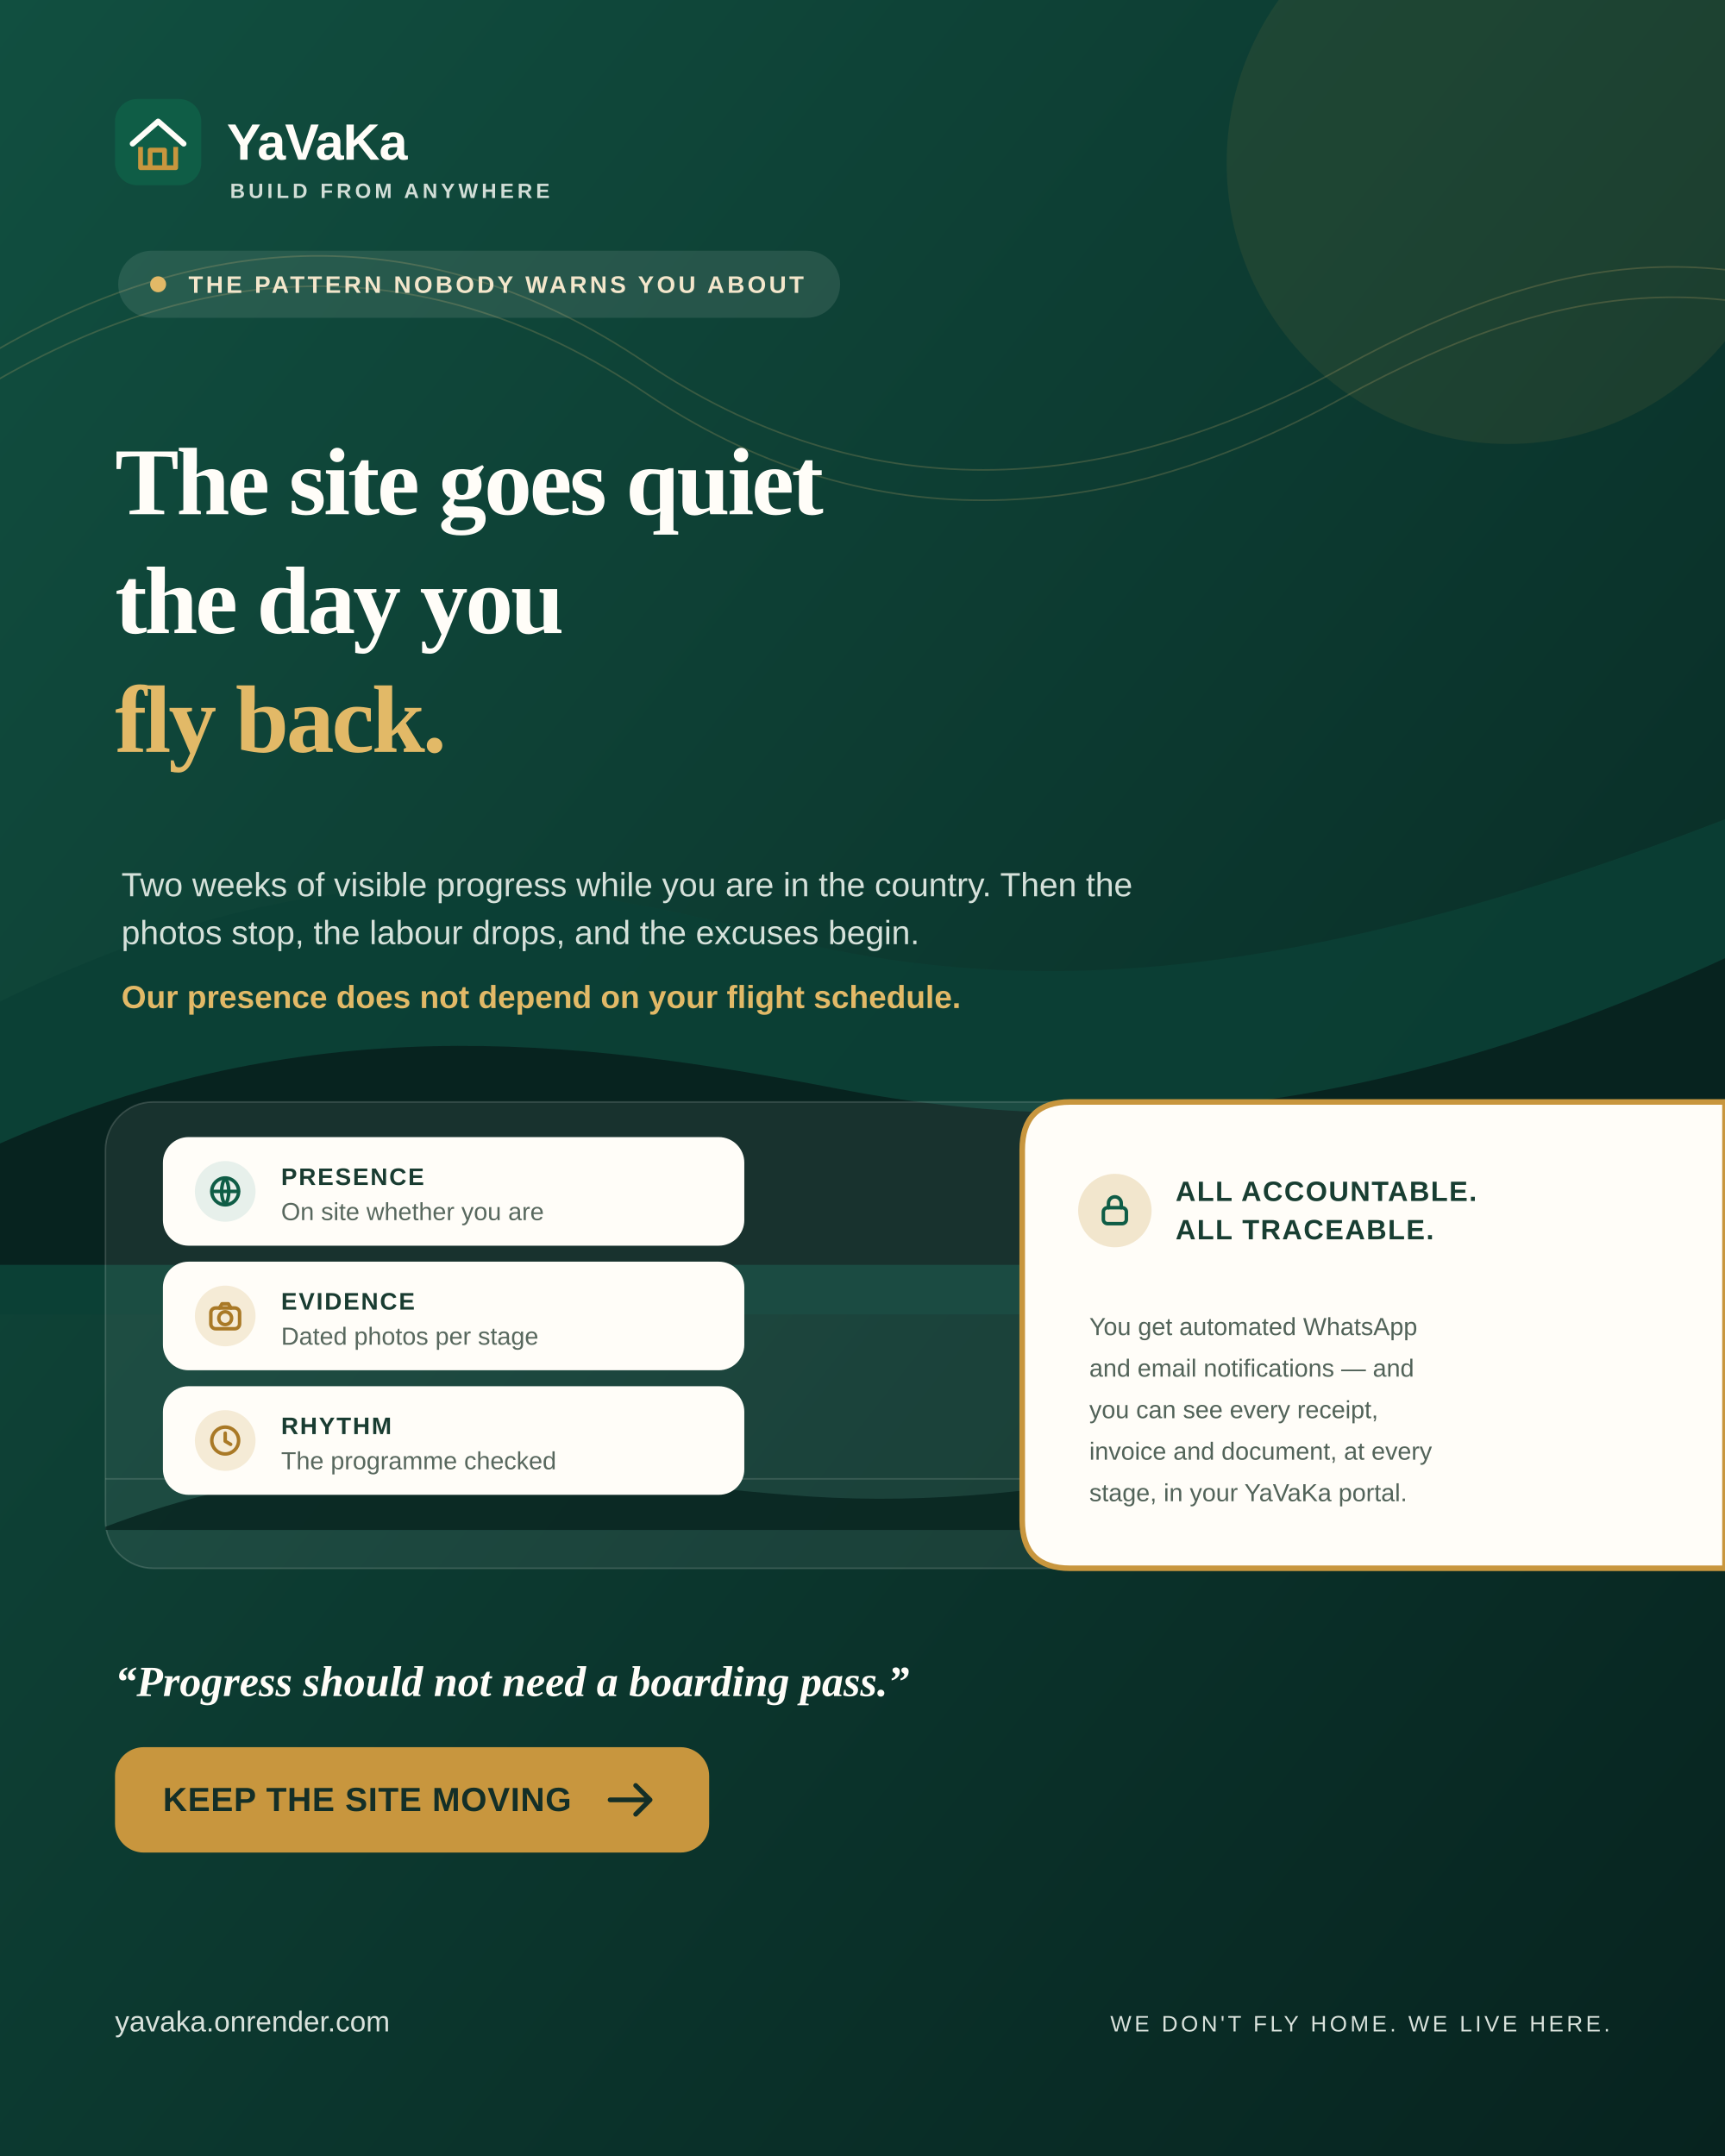
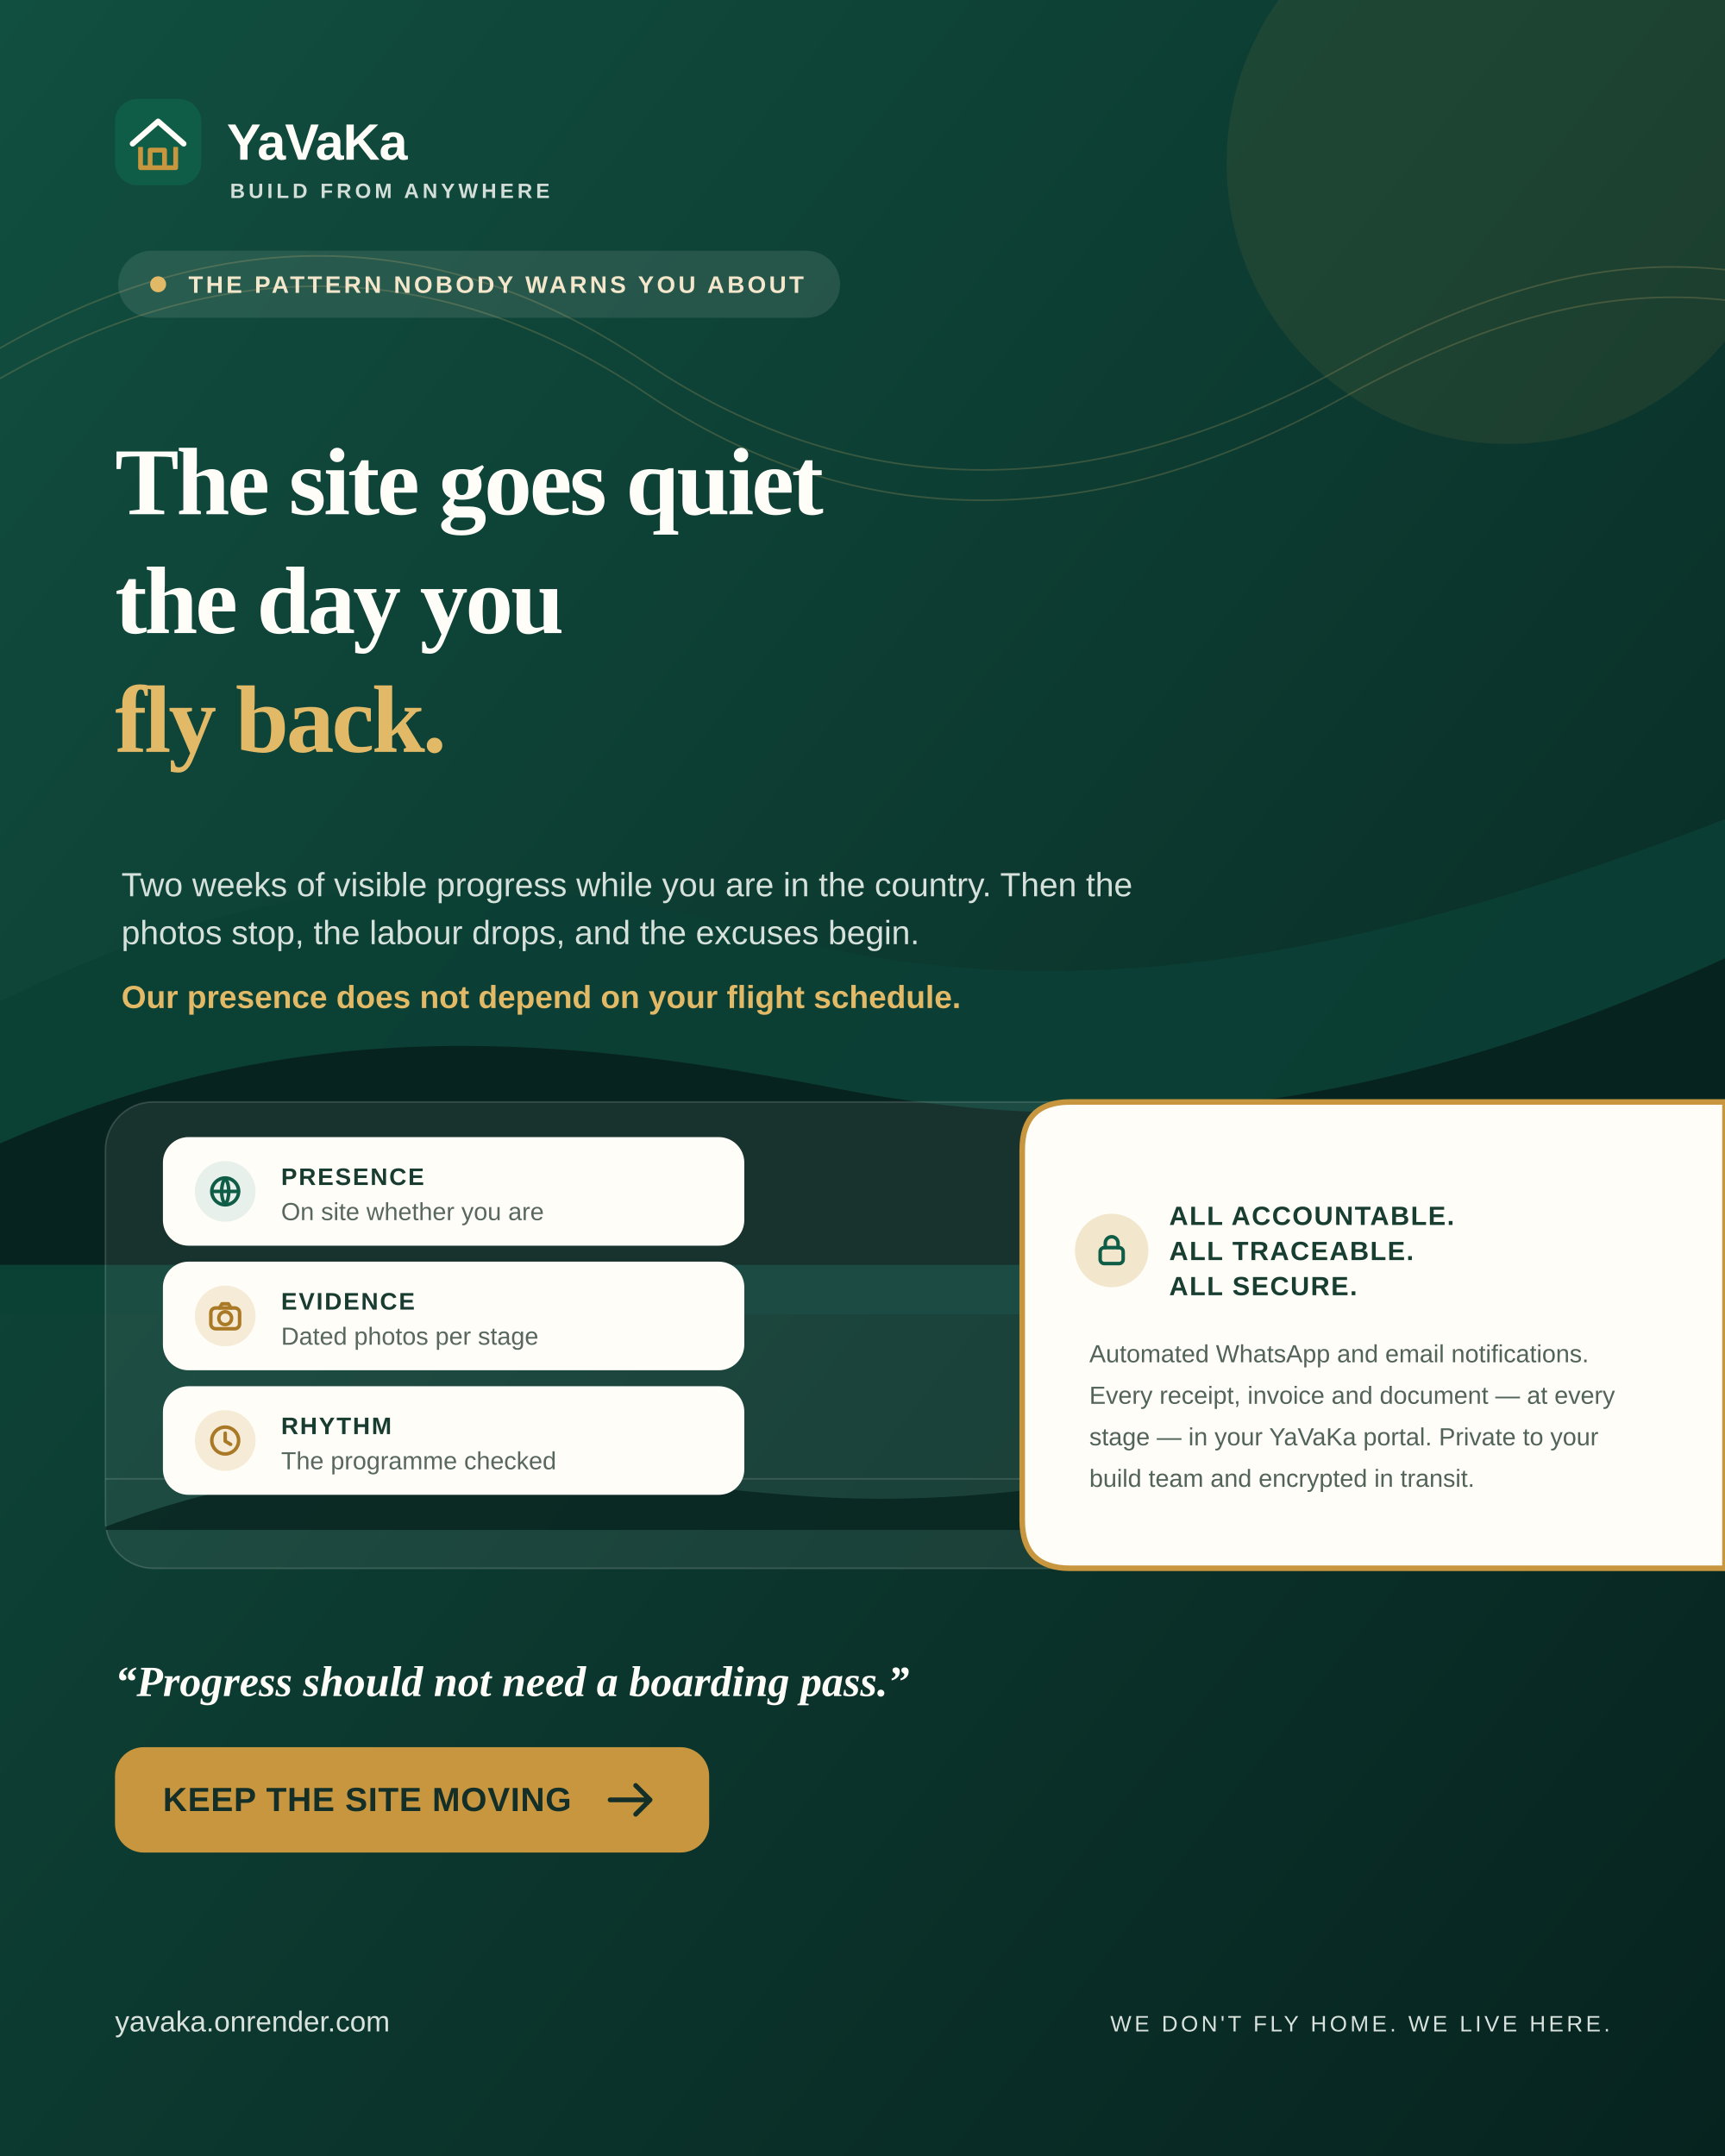
<svg xmlns="http://www.w3.org/2000/svg" width="1080" height="1350" viewBox="0 0 1080 1350" role="img" aria-labelledby="title desc">
  <defs>
    <linearGradient id="sky" x1="0" y1="0" x2="1" y2="1">
      <stop offset="0" stop-color="#114f40" />
      <stop offset="1" stop-color="#07231f" />
    </linearGradient>
    <linearGradient id="paper" x1="0" y1="0" x2="1" y2="1">
      <stop offset="0" stop-color="#fbf8f1" />
      <stop offset="1" stop-color="#ece6da" />
    </linearGradient>
    <filter id="shadow" x="-20%" y="-20%" width="140%" height="150%">
      <feDropShadow dx="0" dy="18" stdDeviation="18" flood-color="#16372d" flood-opacity=".15" />
    </filter>
  </defs>
  <rect x="0" y="0" width="1080" height="1350" fill="url(#sky)" />
  <circle cx="944" cy="102" r="176" fill="#c8963e" opacity=".09" />
  <path d="M0 627c172-84 305-89 476-43s347 28 604-71v310H0Z" fill="#0b4035" opacity=".85" />
  <path d="M0 716c190-84 355-67 526-34s348 13 554-82v192H0Z" fill="#07231f" />
  <g fill="none" stroke="#d8b36d" stroke-opacity=".22">
    <path d="M-20 230c145-91 289-94 424-3s284 87 435 4 253-82 387-15" />
    <path d="M-20 249c145-91 289-94 424-3s284 87 435 4 253-82 387-15" />
  </g>
  <rect x="72" y="62" width="54" height="54" rx="14" fill="#0f5d46" />
  <path d="m83 90 16-14 16 14" fill="none" stroke="#fffdf8" stroke-width="3.5" stroke-linecap="round" stroke-linejoin="round" />
  <path d="M88 92v13h22V92M94 105V94h9v11" fill="none" stroke="#c8963e" stroke-width="3" stroke-linejoin="round" />
  <text x="142" y="100" fill="#fffdf8" font-family="Arial, Helvetica, sans-serif" font-size="32" font-weight="700" letter-spacing="-0.5">YaVaKa</text>
  <text x="144" y="124" fill="#d2ded7" font-family="Arial, Helvetica, sans-serif" font-size="13" font-weight="700" letter-spacing="2.2">BUILD FROM ANYWHERE</text>
  <rect x="74" y="157" width="452" height="42" rx="21.0" fill="#fffdf8" opacity="0.1" />
  <circle cx="99" cy="178.0" r="5" fill="#e2b967" />
  <text x="118" y="183.4" fill="#f3e6cb" font-family="Arial, Helvetica, sans-serif" font-size="15" font-weight="700" letter-spacing="1.8">THE PATTERN NOBODY WARNS YOU ABOUT</text>
  <text x="72" y="322" fill="#fffdf8" font-family="Georgia, 'Times New Roman', serif" font-size="60" font-weight="700" letter-spacing="-1.56">The site goes quiet</text>
  <text x="72" y="396.4" fill="#fffdf8" font-family="Georgia, 'Times New Roman', serif" font-size="60" font-weight="700" letter-spacing="-1.56">the day you</text>
  <text x="72" y="470.8" fill="#e2b967" font-family="Georgia, 'Times New Roman', serif" font-size="60" font-weight="700" letter-spacing="-1.56">fly back.</text>
  <text x="76" y="561.2" fill="#d5e1da" font-family="Arial, Helvetica, sans-serif" font-size="21" font-weight="400">Two weeks of visible progress while you are in the country. Then the</text>
  <text x="76" y="591.2" fill="#d5e1da" font-family="Arial, Helvetica, sans-serif" font-size="21" font-weight="400">photos stop, the labour drops, and the excuses begin.</text>
  <text x="76" y="631.2" fill="#e2b967" font-family="Arial, Helvetica, sans-serif" font-size="20" font-weight="700">Our presence does not depend on your flight schedule.</text>
  <rect x="66" y="690" width="948" height="292" rx="30" fill="#ffffff" opacity="0.07" />
  <rect x="66" y="690" width="948" height="292" rx="30" fill="none" stroke="#fffdf8" stroke-width="1" opacity="0.16" />
  <path d="M66 926h948" stroke="#fffdf8" stroke-opacity=".13" />
  <path d="M66 956c161-61 287-31 427-20 152 13 294-27 521-81v103H66Z" fill="#07231f" opacity=".82" />
  <rect x="102" y="712" width="364" height="68" rx="16" fill="#fffdf8" />
  <circle cx="141" cy="746.0" r="19" fill="#e7f0eb" />
  <g transform="translate(129 734.0)" fill="none" stroke="#0f5d46" stroke-width="2.2" stroke-linecap="round" stroke-linejoin="round">
    <circle cx="12" cy="12" r="8.4" />
    <path d="M3.8 12h16.4M12 3.8c3 3.6 3 12.8 0 16.4-3-3.6-3-12.8 0-16.4Z" />
  </g>
  <text x="176" y="742" fill="#193c31" font-family="Arial, Helvetica, sans-serif" font-size="15" font-weight="700" letter-spacing="1">PRESENCE</text>
  <text x="176" y="764" fill="#58685e" font-family="Arial, Helvetica, sans-serif" font-size="15.5" font-weight="400">On site whether you are</text>
  <rect x="102" y="790" width="364" height="68" rx="16" fill="#fffdf8" />
  <circle cx="141" cy="824.0" r="19" fill="#f5ebd6" />
  <g transform="translate(129 812.0)" fill="none" stroke="#a97926" stroke-width="2.2" stroke-linecap="round" stroke-linejoin="round">
    <rect x="3" y="7" width="18" height="13" rx="3" />
    <circle cx="12" cy="13.4" r="4" />
    <path d="M8.4 7l1.6-2.6h4L15.6 7" />
  </g>
  <text x="176" y="820" fill="#193c31" font-family="Arial, Helvetica, sans-serif" font-size="15" font-weight="700" letter-spacing="1">EVIDENCE</text>
  <text x="176" y="842" fill="#58685e" font-family="Arial, Helvetica, sans-serif" font-size="15.5" font-weight="400">Dated photos per stage</text>
  <rect x="102" y="868" width="364" height="68" rx="16" fill="#fffdf8" />
  <circle cx="141" cy="902.0" r="19" fill="#f5ebd6" />
  <g transform="translate(129 890.0)" fill="none" stroke="#a97926" stroke-width="2.2" stroke-linecap="round" stroke-linejoin="round">
    <circle cx="12" cy="12" r="8.4" />
    <path d="M12 7.4v5l3.4 2" />
  </g>
  <text x="176" y="898" fill="#193c31" font-family="Arial, Helvetica, sans-serif" font-size="15" font-weight="700" letter-spacing="1">RHYTHM</text>
  <text x="176" y="920" fill="#58685e" font-family="Arial, Helvetica, sans-serif" font-size="15.5" font-weight="400">The programme checked</text>
  <path d="M1080 690 H670 Q640 690 640 720 V952 Q640 982 670 982 H1080 Z" fill="#fffdf8" stroke="#c8963e" stroke-width="3.5" />
-   <circle cx="698" cy="758" r="23" fill="#f2e6cd" />
-   <g transform="translate(686 746)" fill="none" stroke="#0f5d46" stroke-width="2.2" stroke-linecap="round" stroke-linejoin="round">
+   <circle cx="696" cy="783.0" r="23" fill="#f2e6cd" />
+   <g transform="translate(684 771.0)" fill="none" stroke="#0f5d46" stroke-width="2.2" stroke-linecap="round" stroke-linejoin="round">
    <rect x="4.8" y="10.2" width="14.4" height="10" rx="2.6" />
    <path d="M8 10.2V7.4a4 4 0 0 1 8 0v2.8" />
  </g>
-   <text x="736" y="752" fill="#183e32" font-family="Arial, Helvetica, sans-serif" font-size="17.5" font-weight="700" letter-spacing="0.8">ALL ACCOUNTABLE.</text>
-   <text x="736" y="776" fill="#183e32" font-family="Arial, Helvetica, sans-serif" font-size="17.5" font-weight="700" letter-spacing="0.8">ALL TRACEABLE.</text>
-   <text x="682" y="836" fill="#526359" font-family="Arial, Helvetica, sans-serif" font-size="15.5" font-weight="400">You get automated WhatsApp</text>
-   <text x="682" y="862" fill="#526359" font-family="Arial, Helvetica, sans-serif" font-size="15.5" font-weight="400">and email notifications — and</text>
-   <text x="682" y="888" fill="#526359" font-family="Arial, Helvetica, sans-serif" font-size="15.5" font-weight="400">you can see every receipt,</text>
-   <text x="682" y="914" fill="#526359" font-family="Arial, Helvetica, sans-serif" font-size="15.5" font-weight="400">invoice and document, at every</text>
-   <text x="682" y="940" fill="#526359" font-family="Arial, Helvetica, sans-serif" font-size="15.5" font-weight="400">stage, in your YaVaKa portal.</text>
+   <text x="732" y="767.0" fill="#183e32" font-family="Arial, Helvetica, sans-serif" font-size="16.5" font-weight="700" letter-spacing="0.8">ALL ACCOUNTABLE.</text>
+   <text x="732" y="789.0" fill="#183e32" font-family="Arial, Helvetica, sans-serif" font-size="16.5" font-weight="700" letter-spacing="0.8">ALL TRACEABLE.</text>
+   <text x="732" y="811.0" fill="#183e32" font-family="Arial, Helvetica, sans-serif" font-size="16.5" font-weight="700" letter-spacing="0.8">ALL SECURE.</text>
+   <text x="682" y="853.0" fill="#526359" font-family="Arial, Helvetica, sans-serif" font-size="15.5" font-weight="400">Automated WhatsApp and email notifications.</text>
+   <text x="682" y="879.0" fill="#526359" font-family="Arial, Helvetica, sans-serif" font-size="15.5" font-weight="400">Every receipt, invoice and document — at every</text>
+   <text x="682" y="905.0" fill="#526359" font-family="Arial, Helvetica, sans-serif" font-size="15.5" font-weight="400">stage — in your YaVaKa portal. Private to your</text>
+   <text x="682" y="931.0" fill="#526359" font-family="Arial, Helvetica, sans-serif" font-size="15.5" font-weight="400">build team and encrypted in transit.</text>
  <text x="72" y="1062" fill="#fffdf8" font-family="Georgia, 'Times New Roman', serif" font-size="27" font-weight="700" font-style="italic">“Progress should not need a boarding pass.”</text>
  <rect x="72" y="1094" width="372" height="66" rx="18" fill="#c8963e" />
  <text x="102" y="1134.0" fill="#142f27" font-family="Arial, Helvetica, sans-serif" font-size="21" font-weight="700" letter-spacing="0.4">KEEP THE SITE MOVING</text>
  <path d="M382 1127.0h25m-9-9 9 9-9 9" fill="none" stroke="#142f27" stroke-width="3" stroke-linecap="round" stroke-linejoin="round" />
  <text x="72" y="1272" fill="#d9e2dc" font-family="Arial, Helvetica, sans-serif" font-size="18" font-weight="400">yavaka.onrender.com</text>
  <text x="1008" y="1272" fill="#d9e2dc" font-family="Arial, Helvetica, sans-serif" font-size="14" font-weight="400" letter-spacing="1.9" text-anchor="end">WE DON'T FLY HOME. WE LIVE HERE.</text>
</svg>
